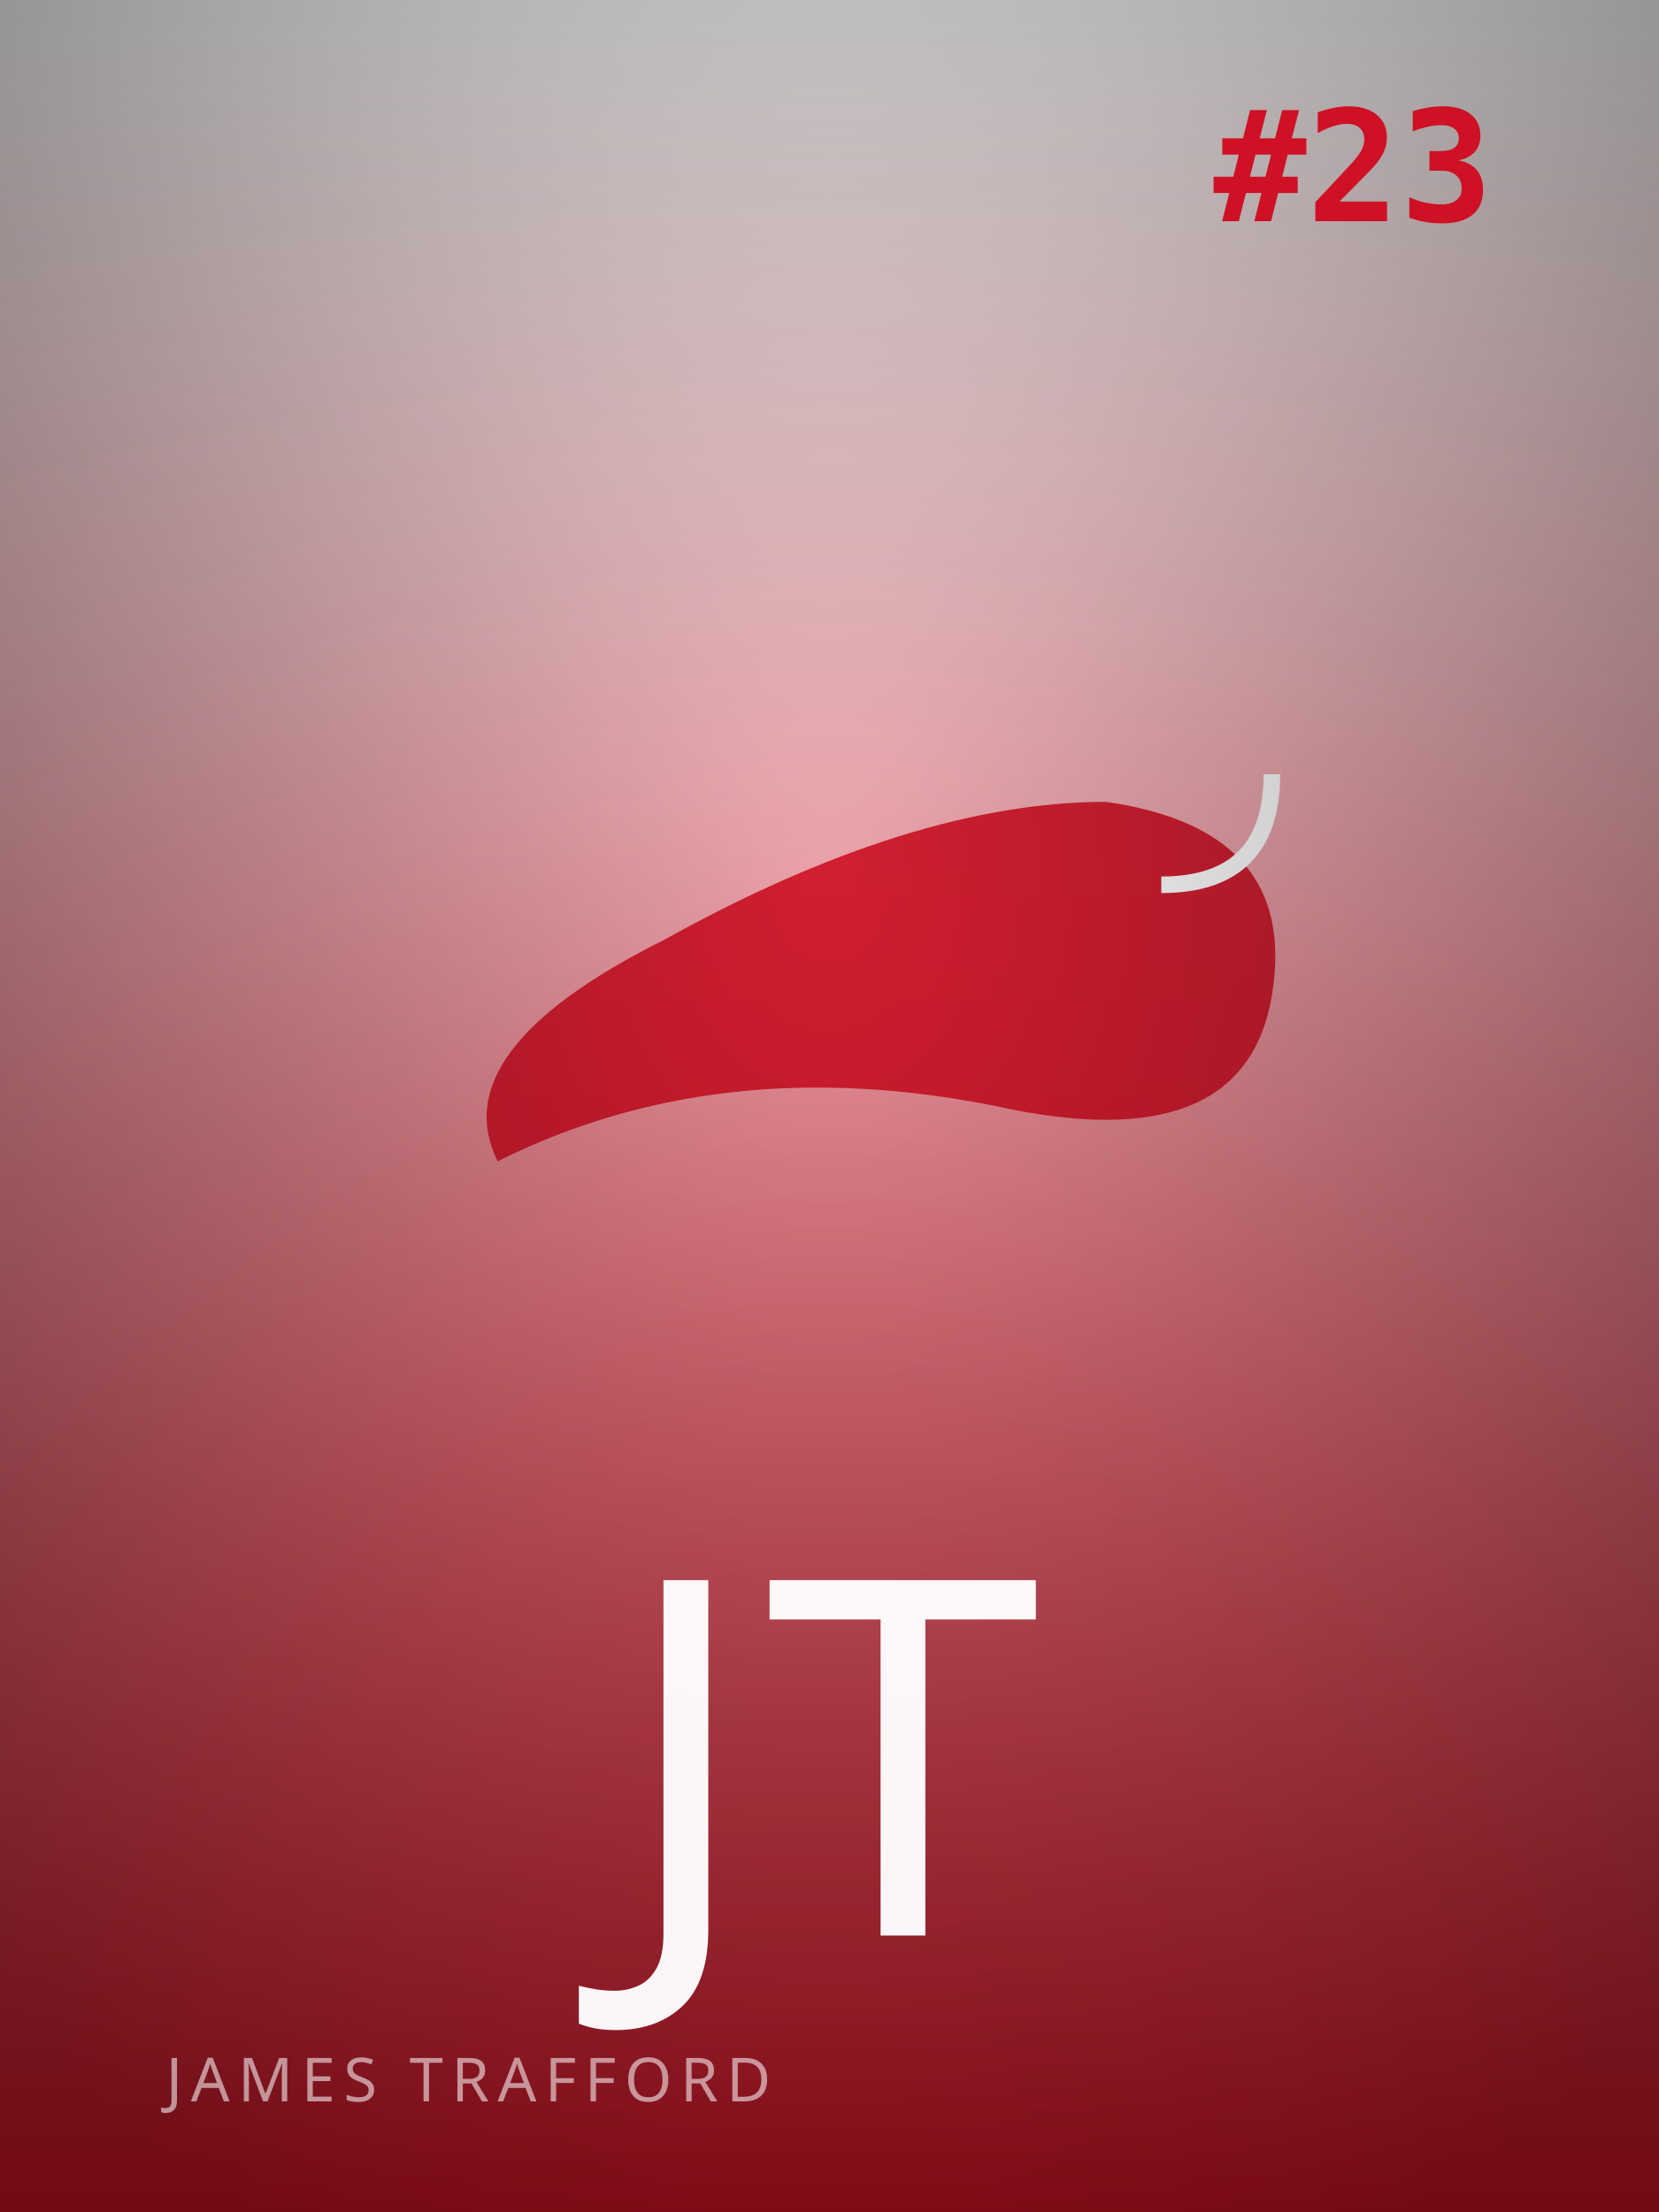
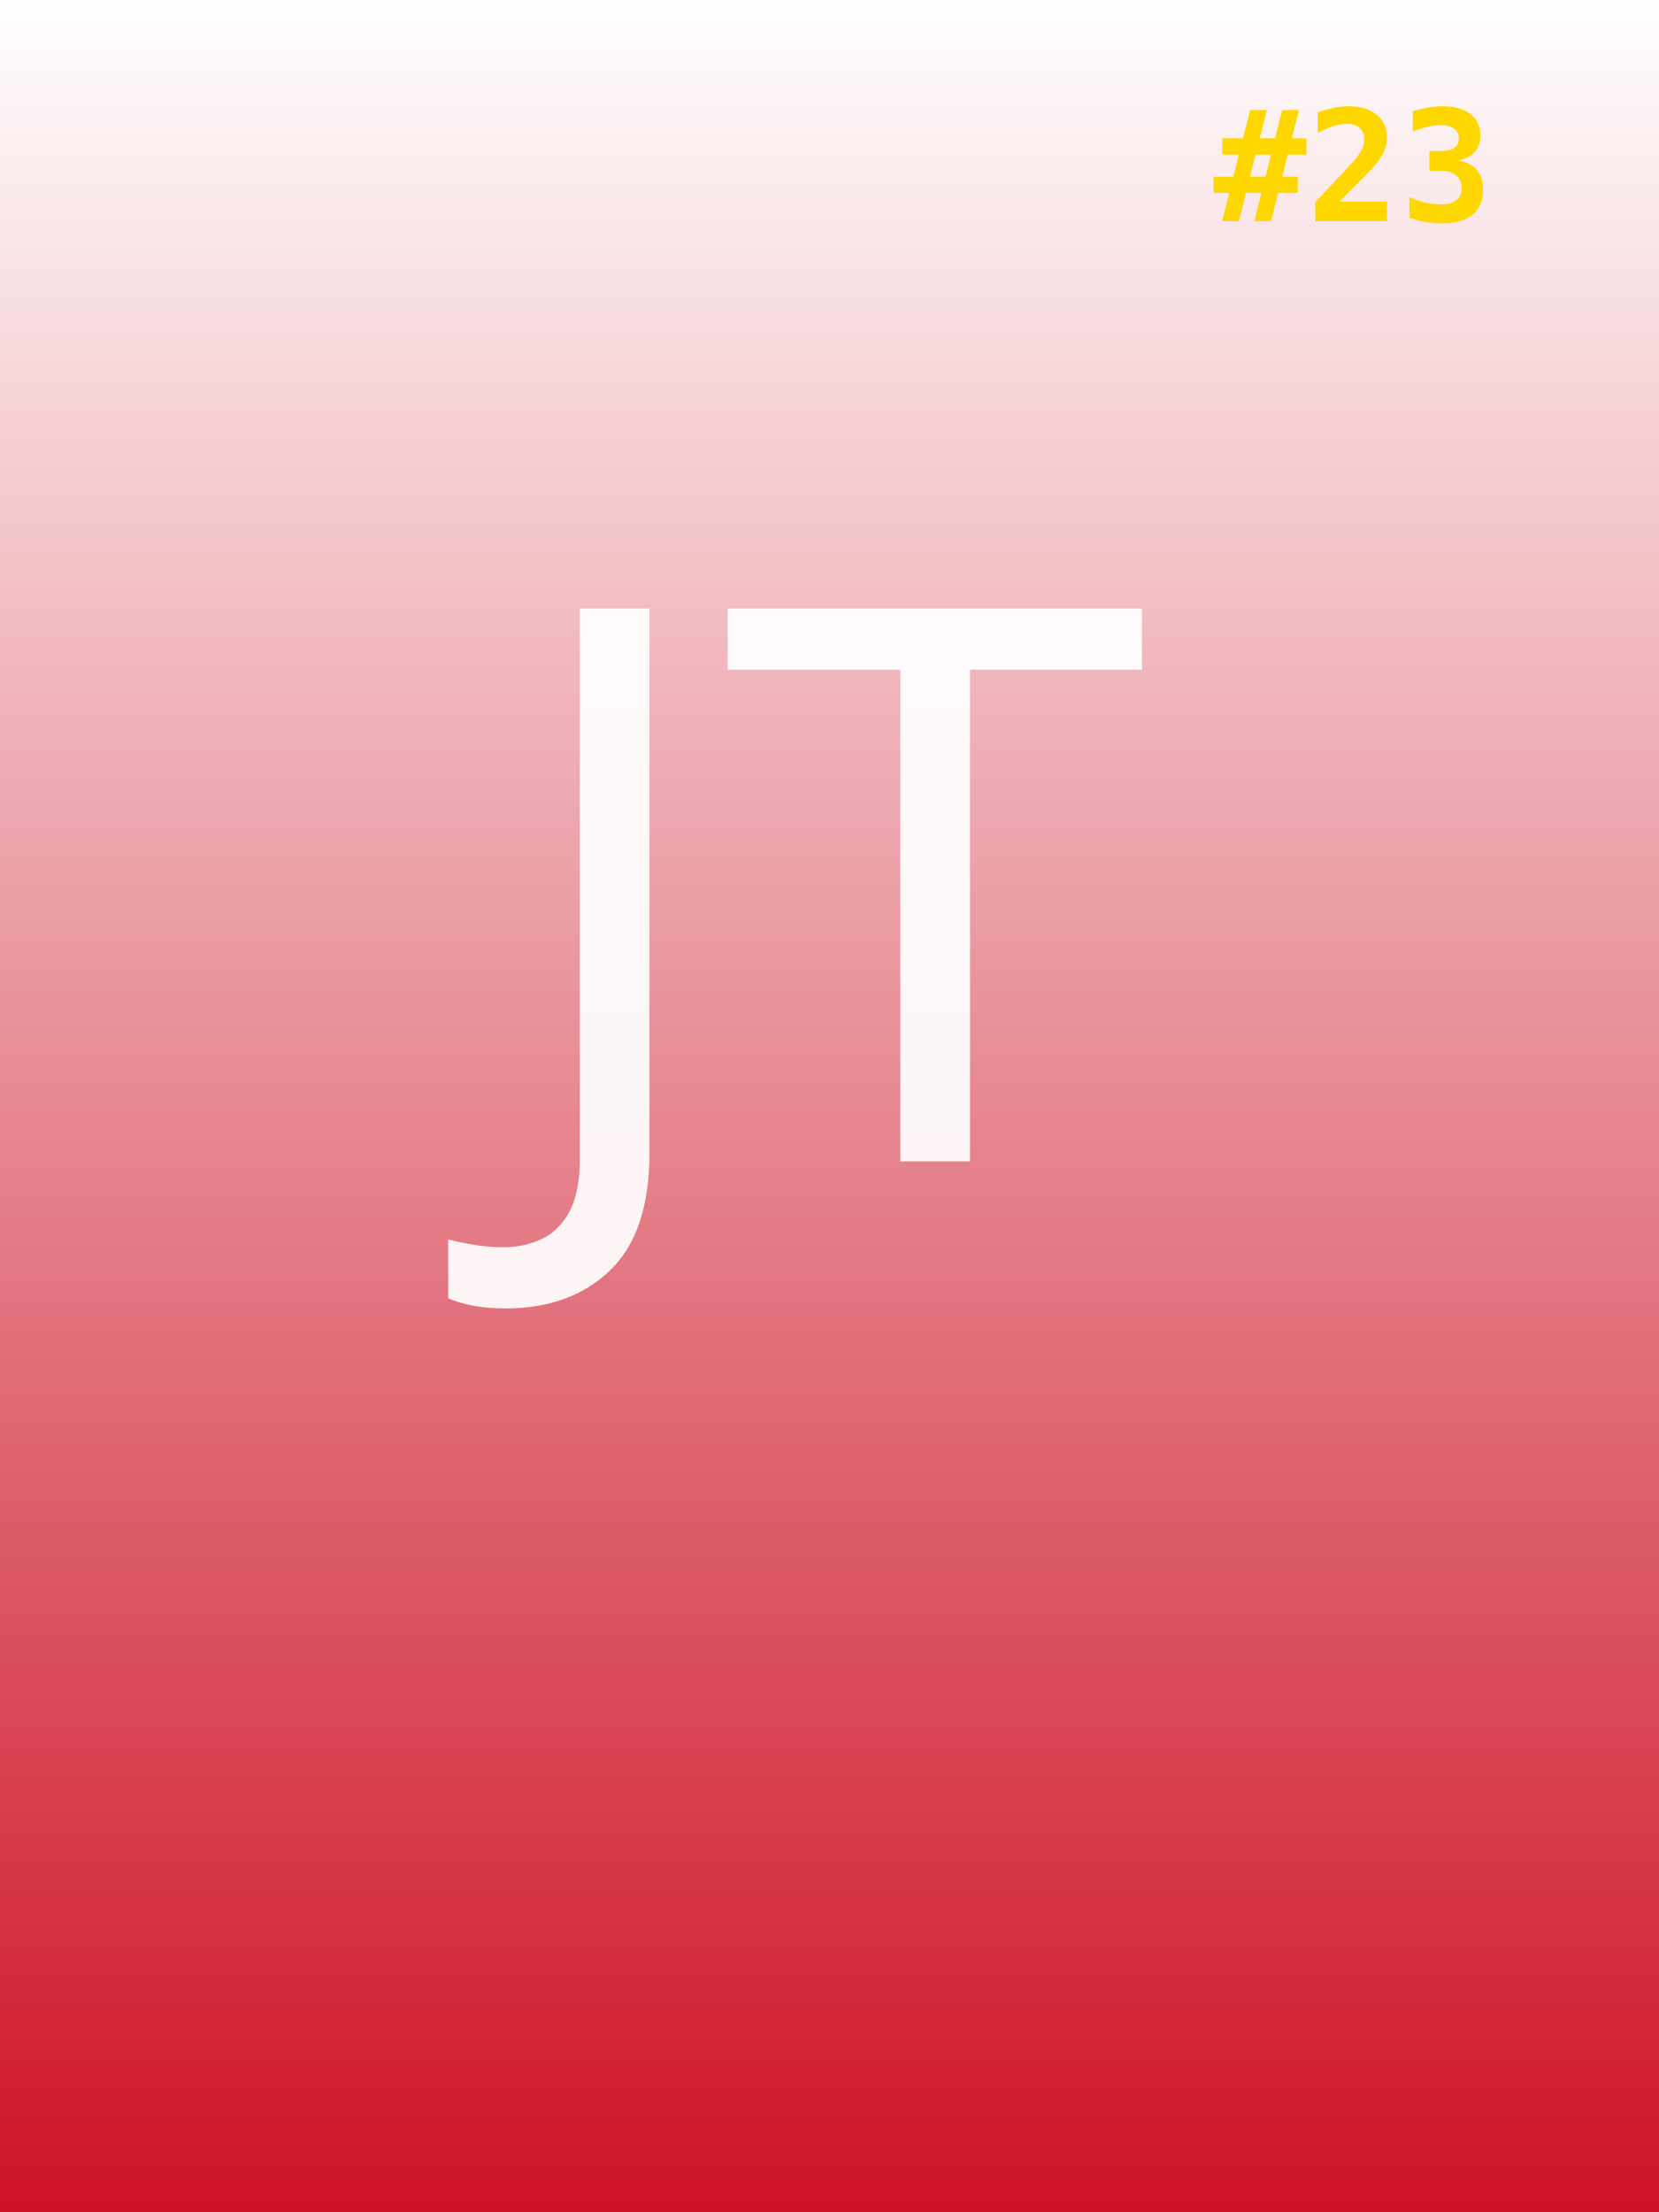
<svg xmlns="http://www.w3.org/2000/svg" viewBox="0 0 600 800" role="img" aria-labelledby="t">
  <defs>
-     <linearGradient id="bg" x1="0" y1="0" x2="0" y2="1">
+     <linearGradient id="g" x1="0" y1="0" x2="0" y2="1">
      <stop offset="0%" stop-color="#FFFFFF" />
      <stop offset="100%" stop-color="#CE1124" />
    </linearGradient>
-     <radialGradient id="vignette" cx="0.5" cy="0.4" r="0.7">
-       <stop offset="0%" stop-color="transparent" />
-       <stop offset="100%" stop-color="rgba(0,0,0,0.45)" />
-     </radialGradient>
  </defs>
-   <rect width="600" height="800" fill="url(#bg)" />
-   <path d="M180 420 Q260 380 360 400 Q450 420 460 360 Q470 300 400 290 Q330 290 240 340 Q160 380 180 420 Z" fill="#CE1124" opacity="0.9" />
-   <path d="M420 320 Q460 320 460 280" fill="none" stroke="#fff" stroke-width="6" />
-   <rect width="600" height="800" fill="url(#vignette)" />
-   <text x="300" y="700" text-anchor="middle" font-family="Anton, Impact, sans-serif" font-size="180" fill="#fff" opacity="0.96" letter-spacing="4">JT</text>
-   <text x="540" y="80" text-anchor="end" font-family="JetBrains Mono, monospace" font-size="56" fill="#CE1124" font-weight="700">#23</text>
-   <text x="60" y="760" font-family="Anton, Impact, sans-serif" font-size="22" fill="#fff" opacity="0.55" letter-spacing="3">JAMES TRAFFORD</text>
+   <rect width="600" height="800" fill="url(#g)" />
+   <text x="300" y="420" text-anchor="middle" font-family="Anton, Impact, sans-serif" font-size="280" fill="#fff" opacity="0.92">JT</text>
+   <text x="540" y="80" text-anchor="end" font-family="JetBrains Mono, monospace" font-size="56" fill="#FFD700" font-weight="700">#23</text>
</svg>
